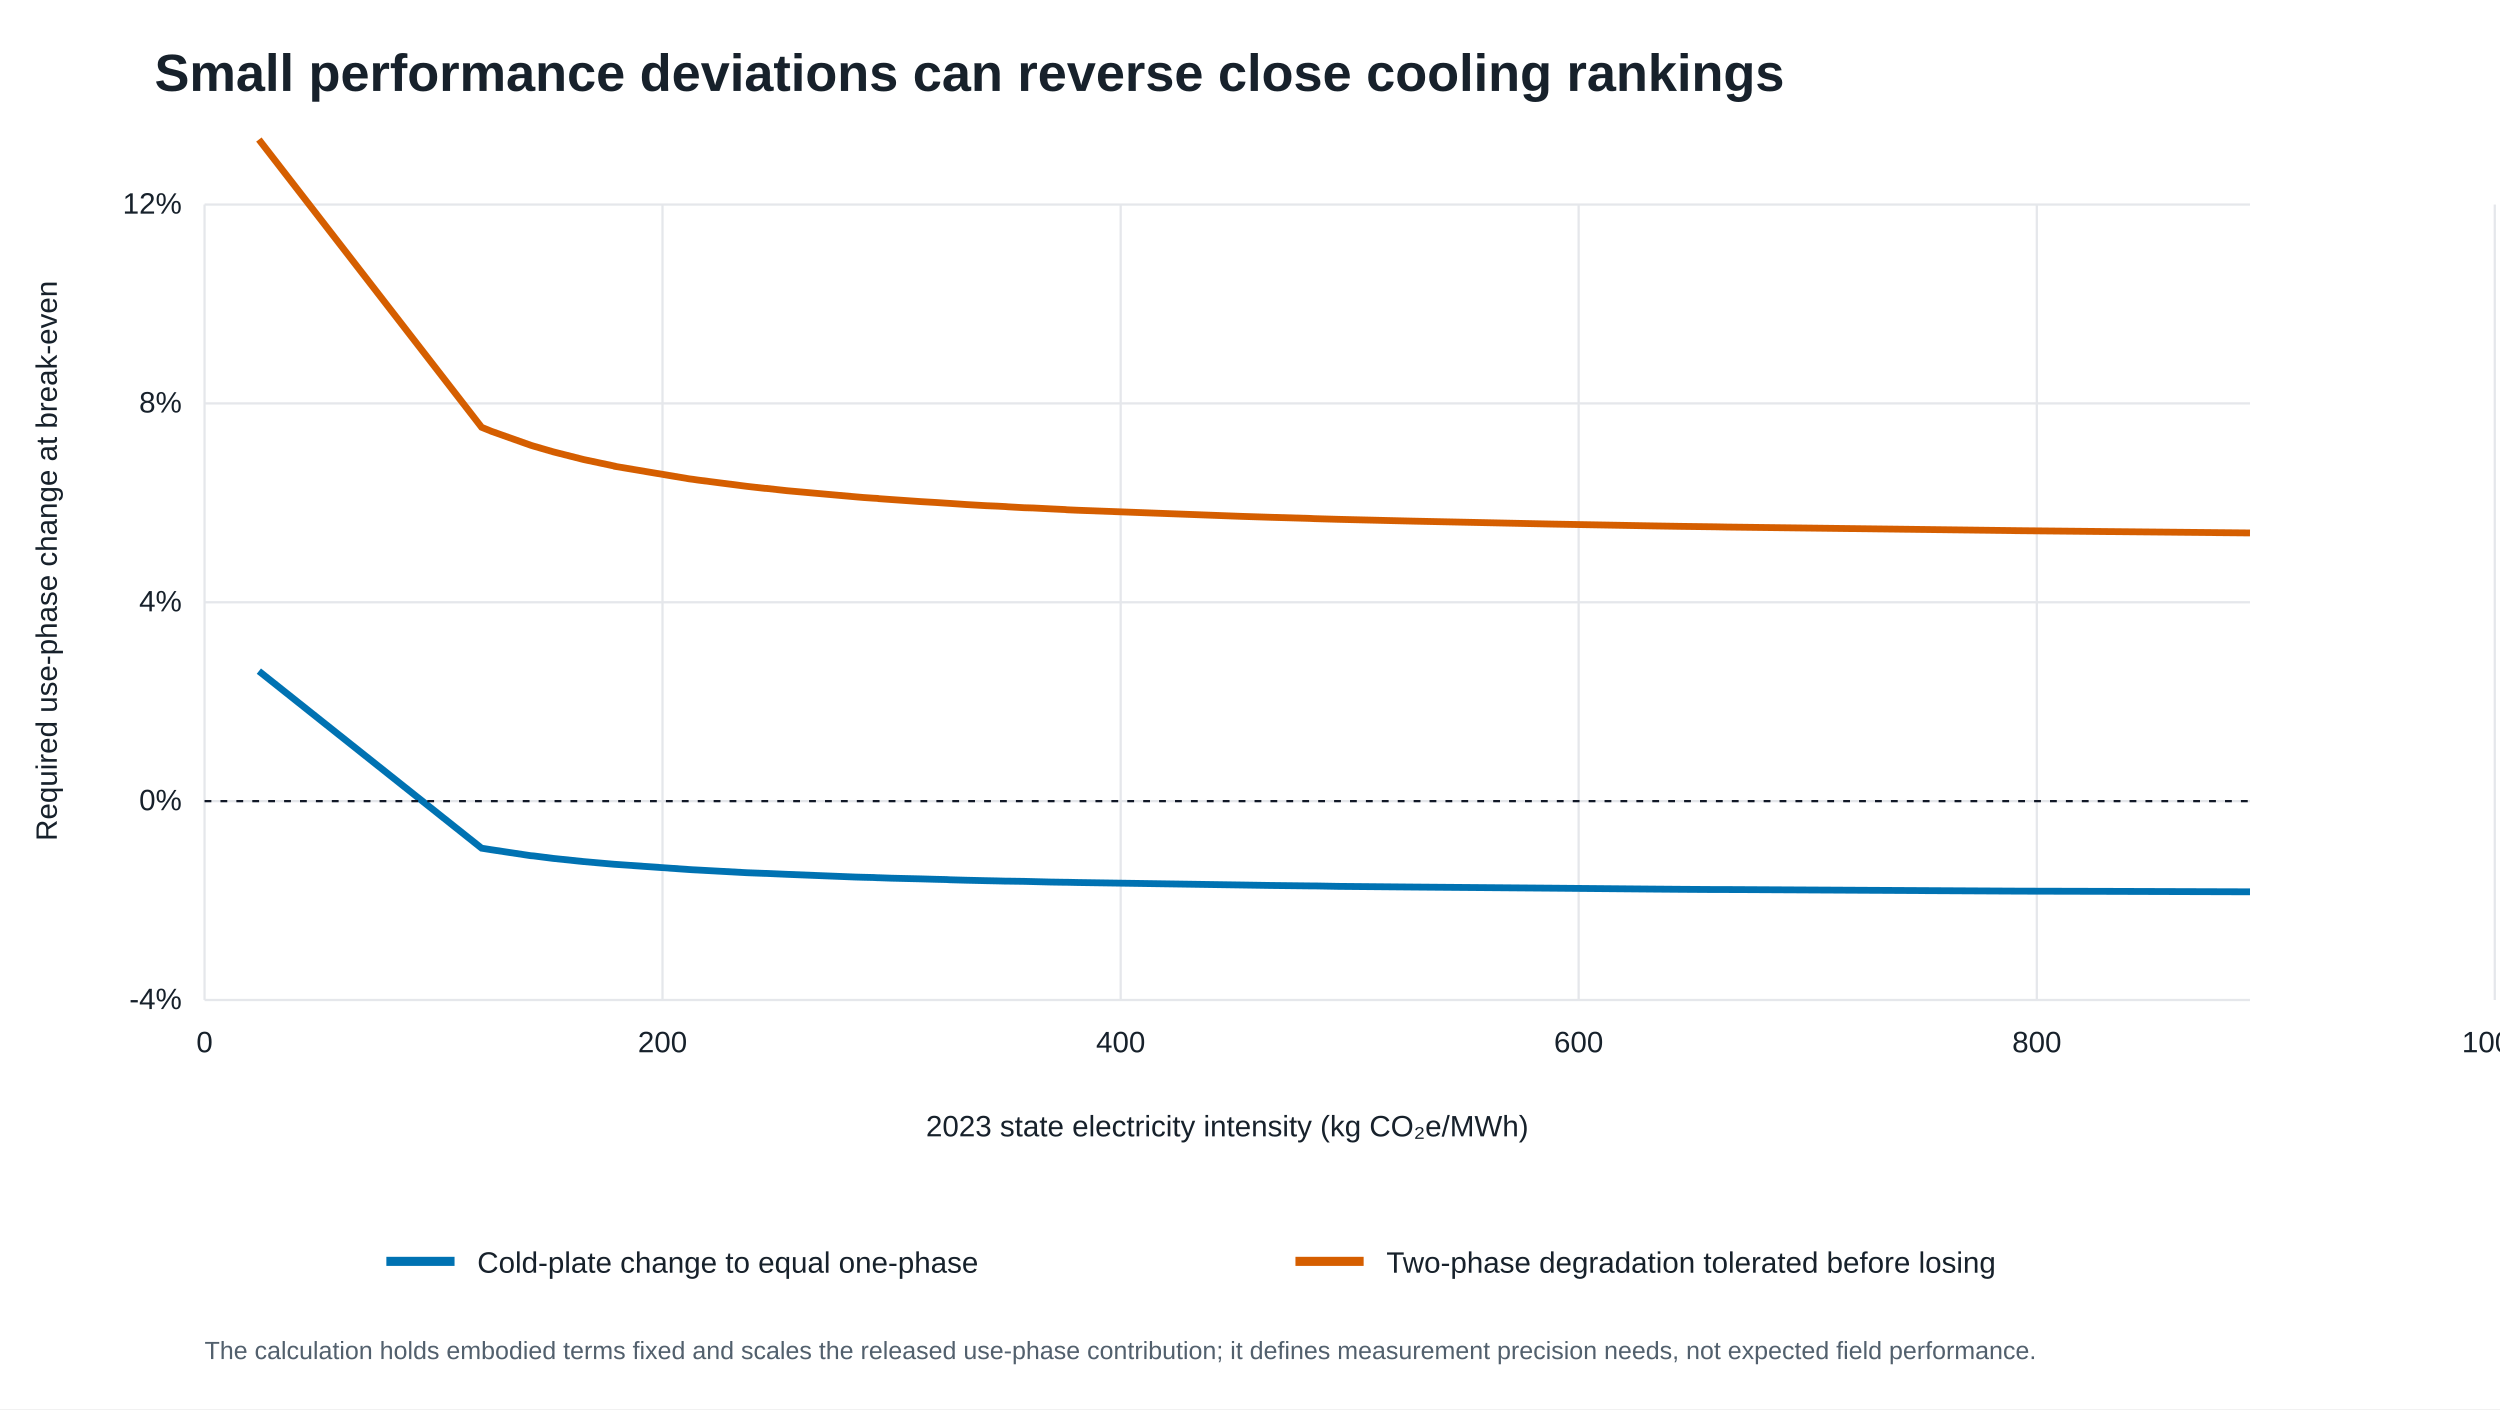
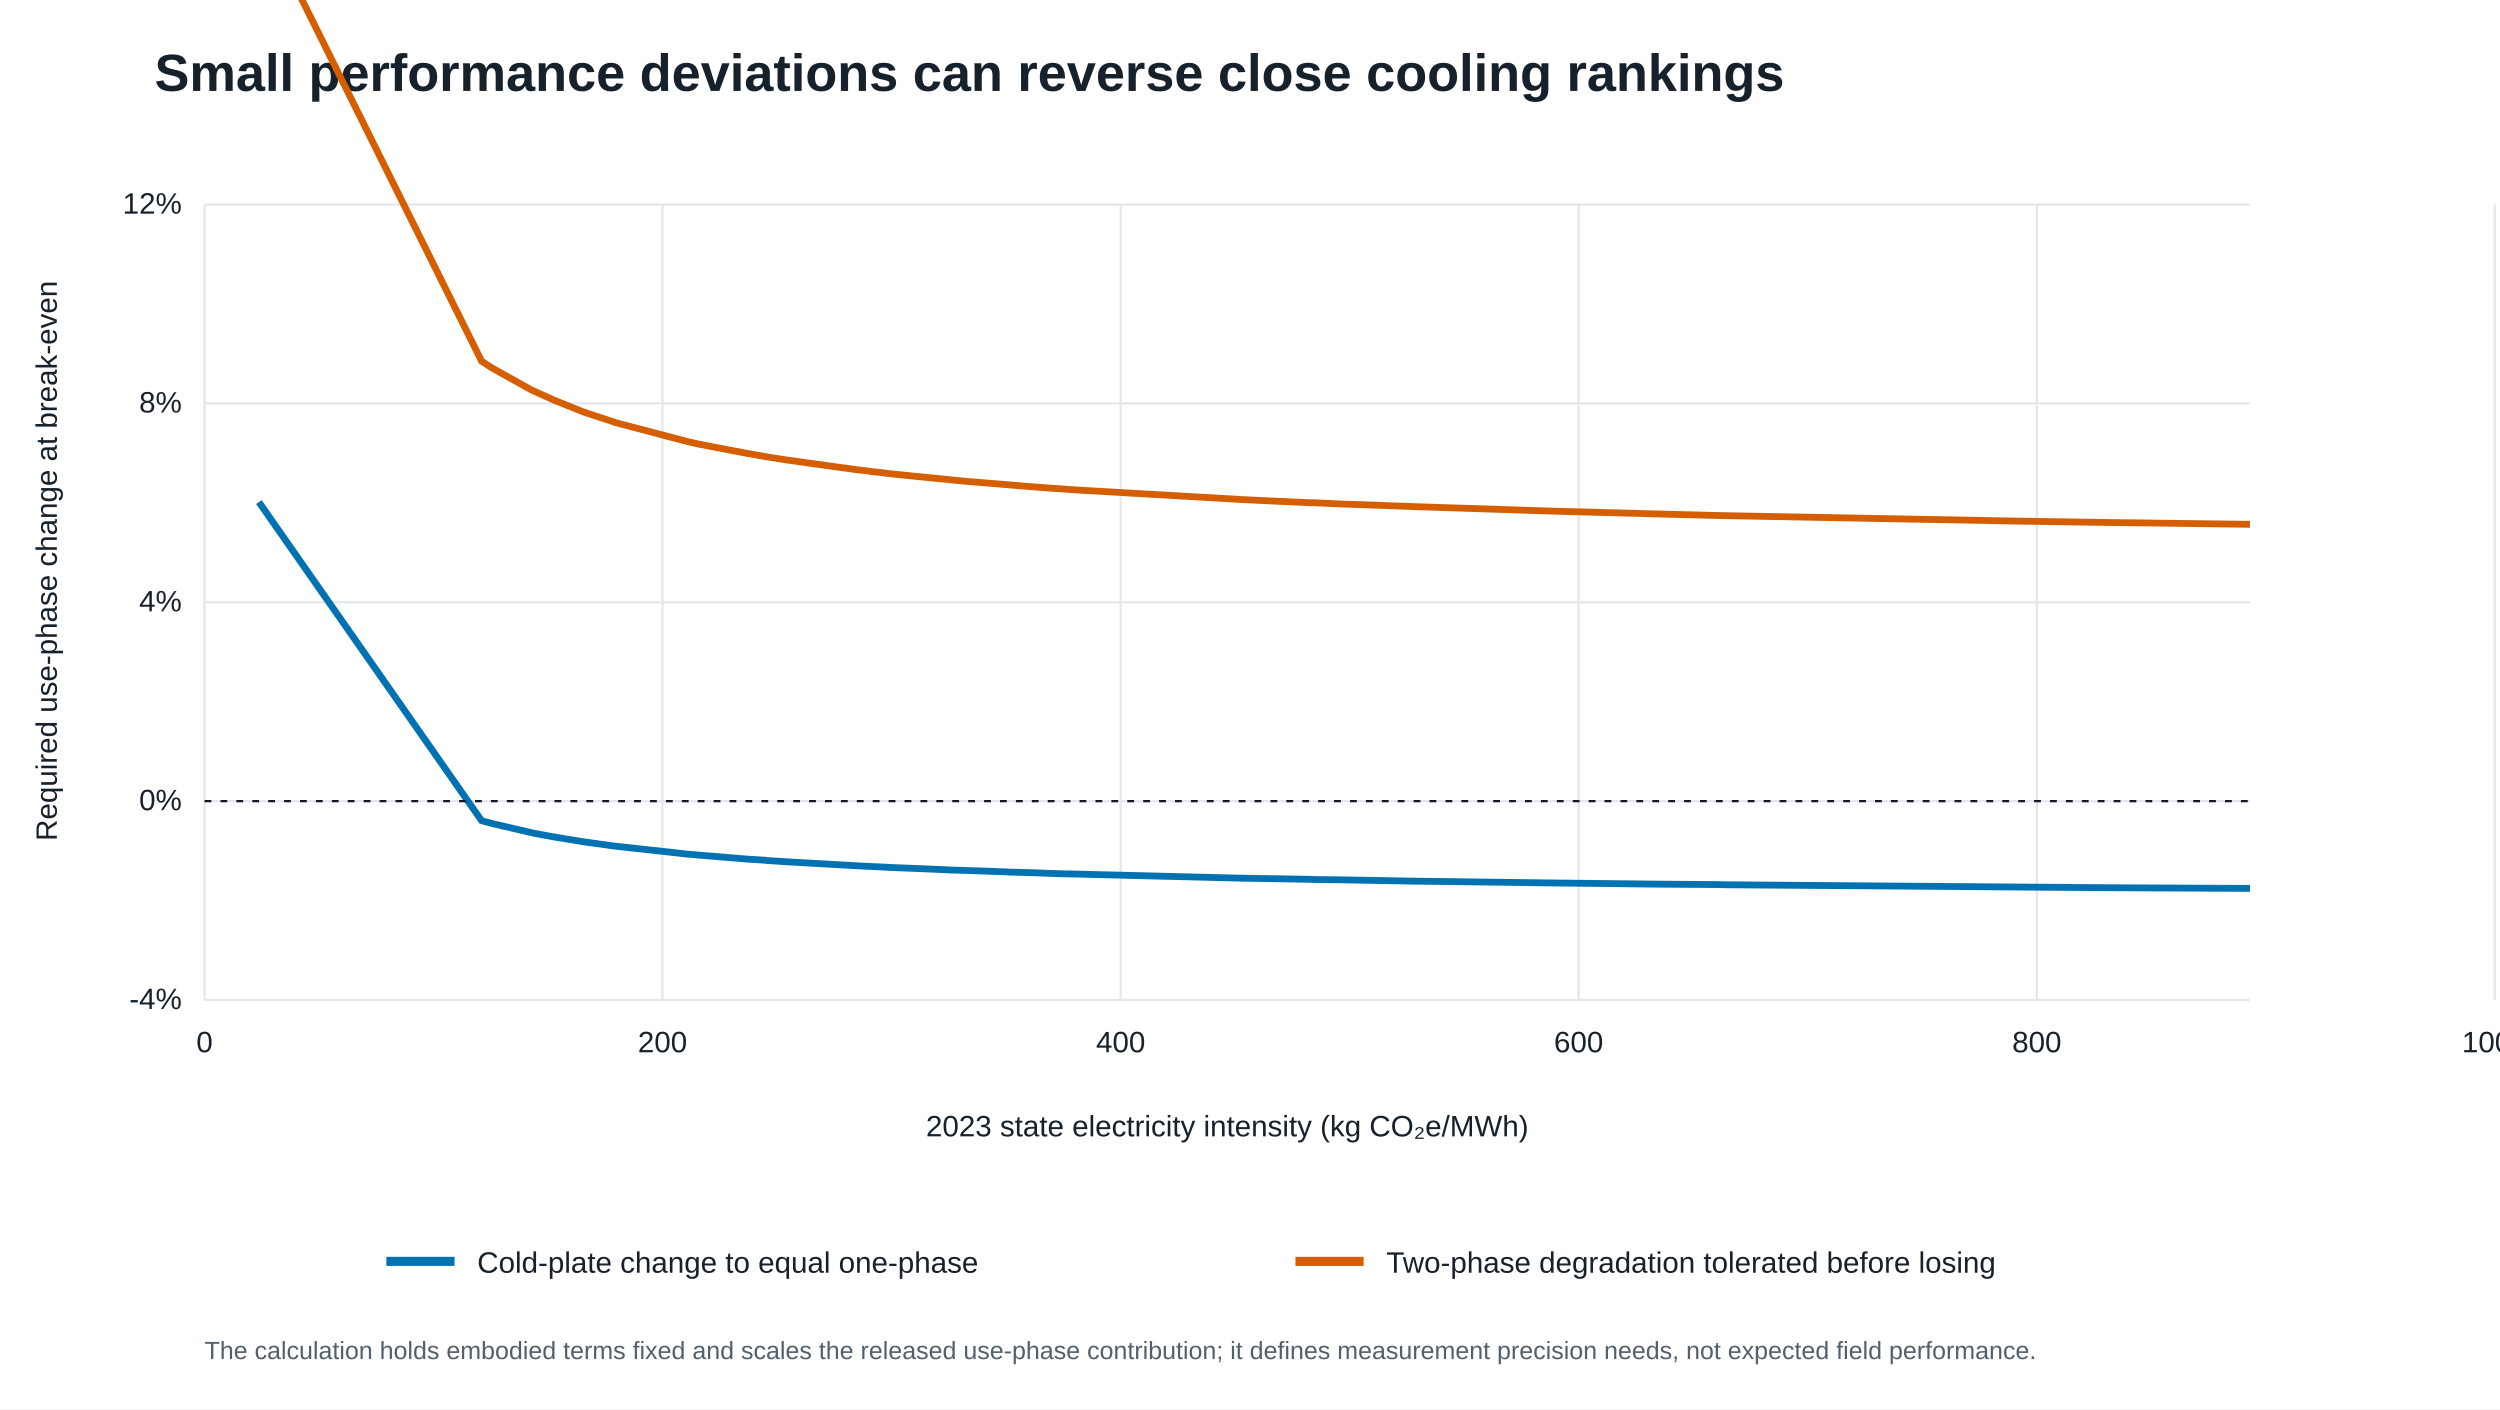
<svg xmlns="http://www.w3.org/2000/svg" width="1100" height="620" viewBox="0 0 1100 620" role="img" aria-label="Small performance deviations can reverse close cooling rankings">
  <style>text{font-family:Arial,sans-serif;fill:#17212b}.title{font-size:23px;font-weight:700}.axis{font-size:13px}.label{font-size:12px}.note{font-size:11px;fill:#52606d}</style>
  <rect width="100%" height="100%" fill="white" />
  <text class="title" x="68" y="40">Small performance deviations can reverse close cooling rankings</text>
  <line x1="90.0" y1="90" x2="90.0" y2="440" stroke="#E5E7EB" />
  <text class="axis" x="90.0" y="463" text-anchor="middle">0</text>
  <line x1="291.5" y1="90" x2="291.5" y2="440" stroke="#E5E7EB" />
  <text class="axis" x="291.5" y="463" text-anchor="middle">200</text>
  <line x1="493.1" y1="90" x2="493.1" y2="440" stroke="#E5E7EB" />
  <text class="axis" x="493.1" y="463" text-anchor="middle">400</text>
  <line x1="694.6" y1="90" x2="694.6" y2="440" stroke="#E5E7EB" />
  <text class="axis" x="694.6" y="463" text-anchor="middle">600</text>
  <line x1="896.2" y1="90" x2="896.2" y2="440" stroke="#E5E7EB" />
  <text class="axis" x="896.2" y="463" text-anchor="middle">800</text>
  <line x1="1097.7" y1="90" x2="1097.7" y2="440" stroke="#E5E7EB" />
  <text class="axis" x="1097.7" y="463" text-anchor="middle">1000</text>
  <line x1="90" y1="440.0" x2="990" y2="440.0" stroke="#E5E7EB" />
  <text class="axis" x="80" y="444.0" text-anchor="end">-4%</text>
  <line x1="90" y1="352.5" x2="990" y2="352.5" stroke="#E5E7EB" />
  <text class="axis" x="80" y="356.5" text-anchor="end">0%</text>
  <line x1="90" y1="265.0" x2="990" y2="265.0" stroke="#E5E7EB" />
  <text class="axis" x="80" y="269.0" text-anchor="end">4%</text>
  <line x1="90" y1="177.5" x2="990" y2="177.5" stroke="#E5E7EB" />
  <text class="axis" x="80" y="181.5" text-anchor="end">8%</text>
  <line x1="90" y1="90.0" x2="990" y2="90.0" stroke="#E5E7EB" />
  <text class="axis" x="80" y="94.0" text-anchor="end">12%</text>
-   <polyline points="113.9,295.3 211.9,373.2 216.3,373.9 233.5,376.5 234.8,376.6 243.4,377.7 256.8,379.1 270.5,380.3 270.6,380.3 303.3,382.6 304.9,382.7 306.9,382.8 328.7,384.0 336.7,384.3 337.2,384.3 346.2,384.7 376.4,385.9 379.9,386.0 384.3,386.1 386.2,386.2 386.6,386.2 392.2,386.4 405.0,386.7 411.9,386.9 416.4,387.0 418.0,387.1 425.2,387.3 433.9,387.5 438.8,387.6 442.5,387.7 443.6,387.7 450.7,387.8 454.5,387.9 462.3,388.1 468.6,388.2 469.5,388.2 474.0,388.3 546.4,389.4 558.9,389.6 576.3,389.8 578.3,389.8 588.7,390.0 621.9,390.3 683.3,390.8 727.5,391.2 739.7,391.3 754.9,391.4 759.9,391.4 888.6,392.1 928.0,392.2 990.0,392.4" fill="none" stroke="#0072B2" stroke-width="3" />
-   <polyline points="113.9,61.4 211.9,188.0 216.3,189.8 233.5,195.9 234.8,196.3 243.4,198.8 256.8,202.2 270.5,205.1 270.6,205.2 303.3,210.7 304.9,210.9 306.9,211.2 328.7,214.0 336.7,214.9 337.2,214.9 346.2,215.9 376.4,218.6 379.9,218.9 384.3,219.2 386.2,219.3 386.6,219.4 392.2,219.8 405.0,220.7 411.9,221.1 416.4,221.4 418.0,221.5 425.2,222.0 433.9,222.5 438.8,222.7 442.5,222.9 443.6,223.0 450.7,223.4 454.5,223.5 462.3,223.9 468.6,224.2 469.5,224.3 474.0,224.5 546.4,227.2 558.9,227.6 576.3,228.1 578.3,228.2 588.7,228.5 621.9,229.3 683.3,230.6 727.5,231.4 739.7,231.6 754.9,231.8 759.9,231.9 888.6,233.5 928.0,233.9 990.0,234.5" fill="none" stroke="#D55E00" stroke-width="3" />
+   <polyline points="113.9,220.9 211.9,361.1 216.3,362.3 233.5,366.3 234.8,366.6 243.4,368.2 256.8,370.4 270.5,372.3 270.6,372.3 303.3,375.9 304.9,376.0 306.9,376.2 328.7,378.0 336.7,378.5 337.2,378.6 346.2,379.2 376.4,380.9 379.9,381.1 384.3,381.3 386.2,381.4 386.6,381.4 392.2,381.7 405.0,382.2 411.9,382.5 416.4,382.7 418.0,382.8 425.2,383.0 433.9,383.3 438.8,383.5 442.5,383.6 443.6,383.7 450.7,383.9 454.5,384.0 462.3,384.3 468.6,384.5 469.5,384.5 474.0,384.6 546.4,386.4 558.9,386.6 576.3,386.9 578.3,387.0 588.7,387.1 621.9,387.7 683.3,388.5 727.5,389.0 739.7,389.1 754.9,389.2 759.9,389.3 888.6,390.3 928.0,390.6 990.0,390.9" fill="none" stroke="#0072B2" stroke-width="3" />
+   <polyline points="113.9,-38.3 211.9,158.9 216.3,161.8 233.5,171.4 234.8,172.0 243.4,175.9 256.8,181.3 270.5,185.8 270.6,185.9 303.3,194.5 304.9,194.8 306.9,195.3 328.7,199.5 336.7,200.9 337.2,201.0 346.2,202.4 376.4,206.6 379.9,207.0 384.3,207.6 386.2,207.8 386.6,207.8 392.2,208.5 405.0,209.8 411.9,210.5 416.4,210.9 418.0,211.1 425.2,211.8 433.9,212.5 438.8,212.9 442.5,213.2 443.6,213.3 450.7,213.9 454.5,214.2 462.3,214.8 468.6,215.2 469.5,215.3 474.0,215.6 546.4,219.8 558.9,220.4 576.3,221.2 578.3,221.2 588.7,221.7 621.9,222.9 683.3,224.9 727.5,226.1 739.7,226.4 754.9,226.8 759.9,226.9 888.6,229.3 928.0,229.9 990.0,230.7" fill="none" stroke="#D55E00" stroke-width="3" />
  <line x1="90" y1="352.5" x2="990" y2="352.5" stroke="#111827" stroke-dasharray="3 4" />
  <text class="axis" x="540" y="500" text-anchor="middle">2023 state electricity intensity (kg CO₂e/MWh)</text>
  <text class="axis" transform="translate(25 370) rotate(-90)">Required use-phase change at break-even</text>
  <line x1="170" y1="555" x2="200" y2="555" stroke="#0072B2" stroke-width="4" />
  <text class="axis" x="210" y="560">Cold-plate change to equal one-phase</text>
  <line x1="570" y1="555" x2="600" y2="555" stroke="#D55E00" stroke-width="4" />
  <text class="axis" x="610" y="560">Two-phase degradation tolerated before losing</text>
  <text class="note" x="90" y="598">The calculation holds embodied terms fixed and scales the released use-phase contribution; it defines measurement precision needs, not expected field performance.</text>
</svg>
